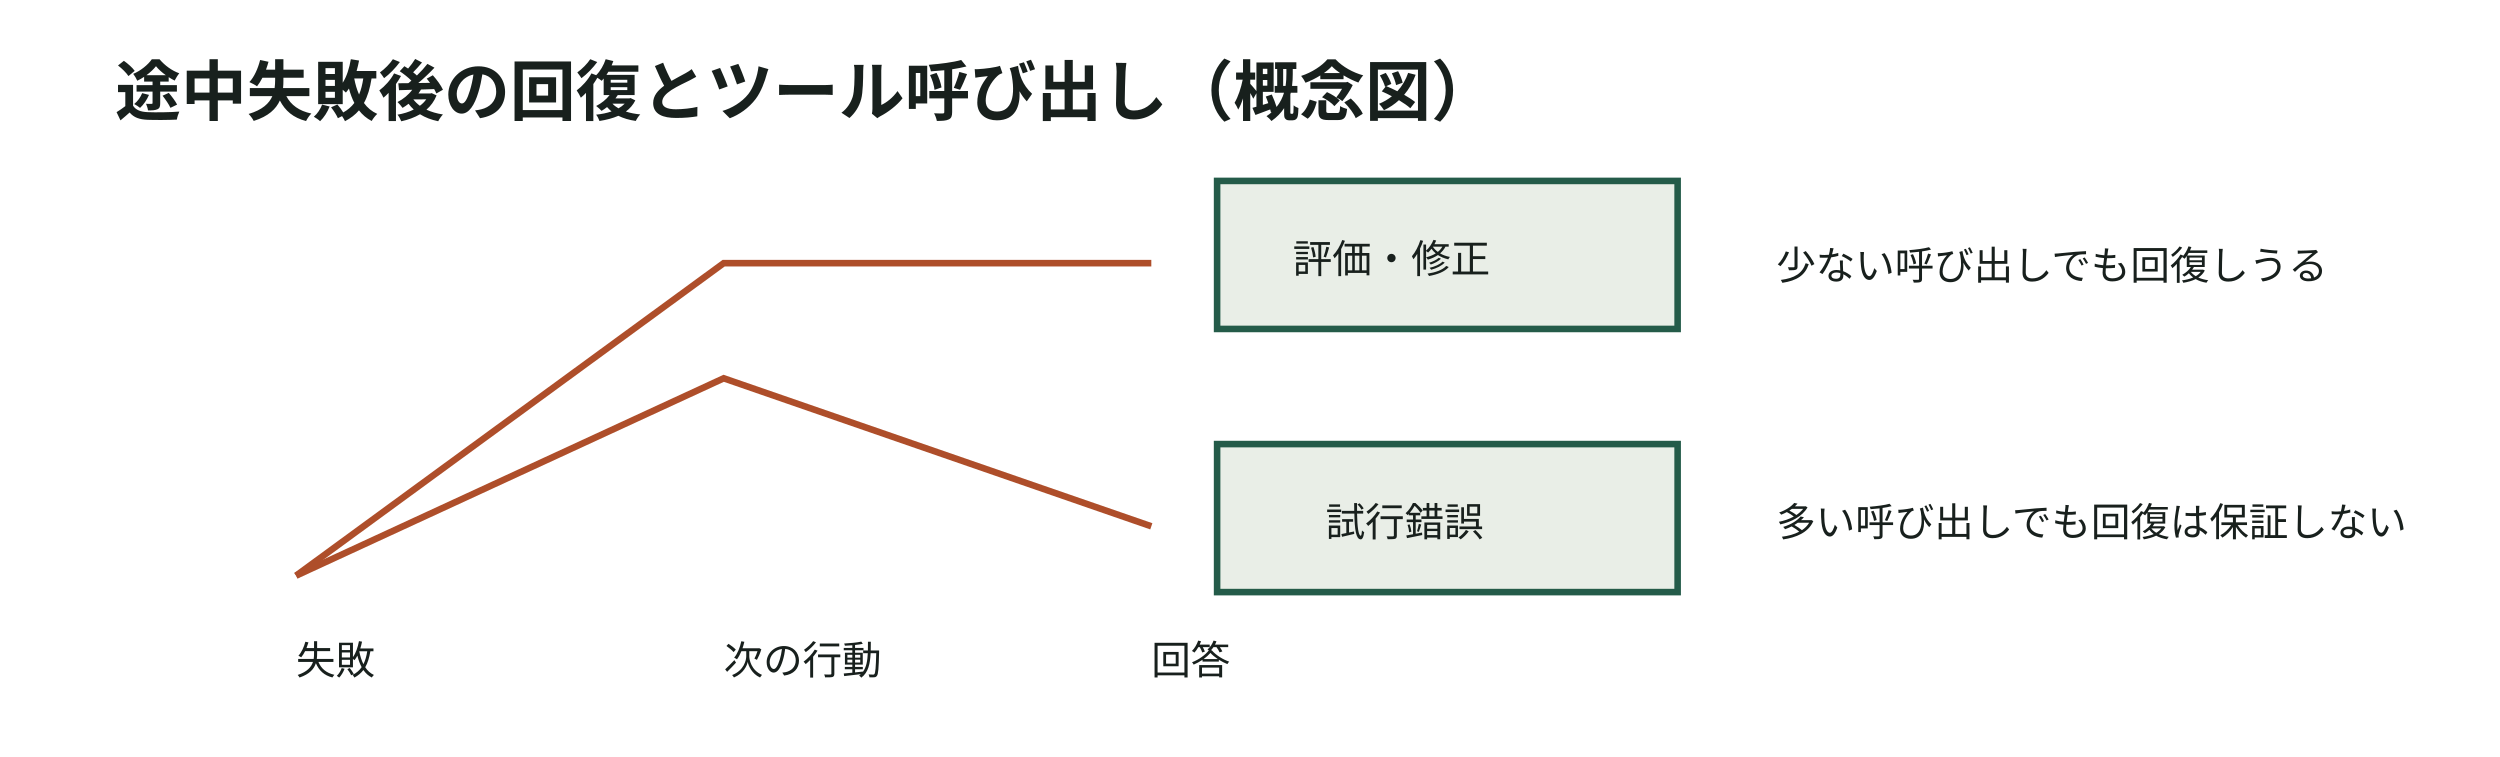
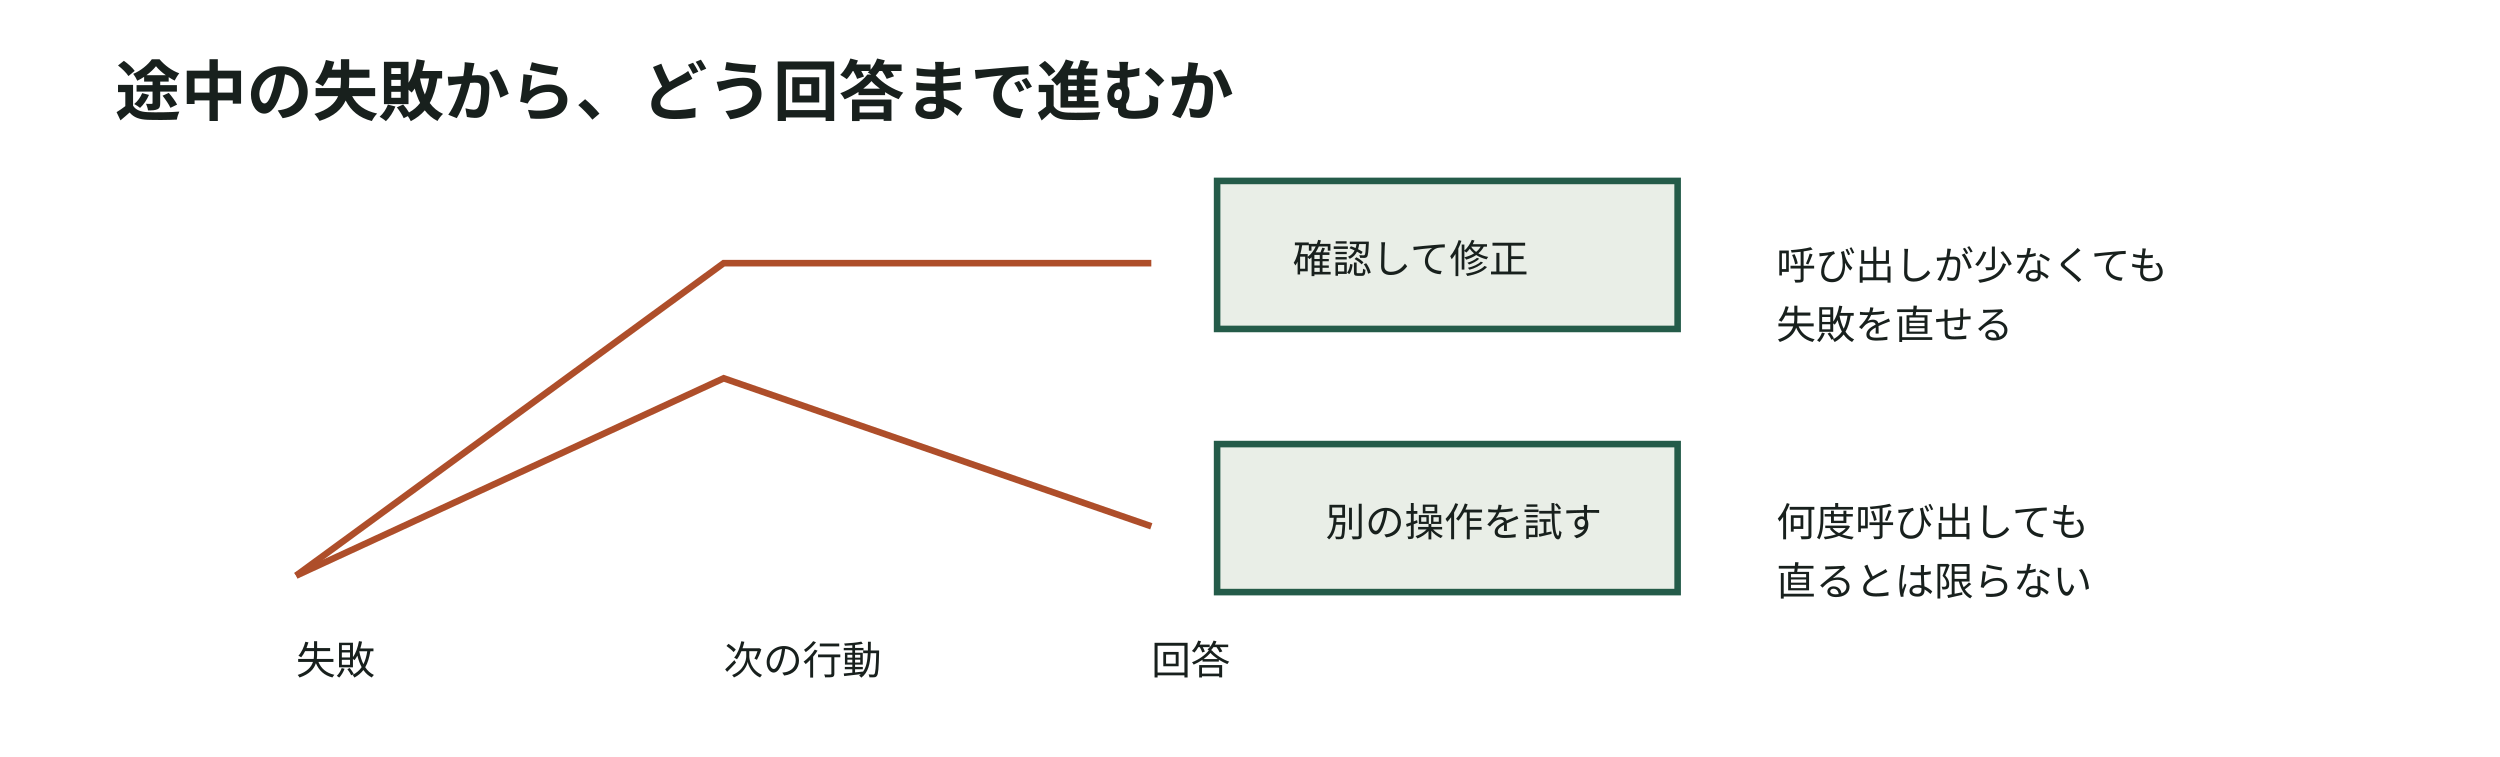
- <svg xmlns="http://www.w3.org/2000/svg" width="760" height="230">
+ <svg xmlns="http://www.w3.org/2000/svg" width="760" height="230" viewBox="0 0 760 230" role="img" aria-labelledby="title">
  <style>text{font-family:sans-serif;fill:#18201d}.b{fill:#e9eee7;stroke:#245b49;stroke-width:2}.a{stroke:#ae4e2a;stroke-width:2;fill:none}</style>
-   <text x="35" y="35" font-size="20" font-weight="bold">途中失敗後の回復とツール呼び出し（概念図）</text>
+   <text x="35" y="35" font-size="20" font-weight="bold">途中の失敗から、どう回答まで進むか</text>
  <path class="a" d="M90 175 L220 115 L350 160" />
  <path class="a" d="M90 175 L220 80 L350 80" />
  <rect class="b" x="370" y="55" width="140" height="45" />
-   <text x="393" y="83">評価・修正</text>
+   <text x="393" y="83">確認して修正</text>
  <rect class="b" x="370" y="135" width="140" height="45" />
-   <text x="403" y="163">試行錯誤</text>
+   <text x="403" y="163">別の操作を試す</text>
  <text x="90" y="205">失敗</text>
  <text x="220" y="205">次の行動</text>
  <text x="350" y="205">回答</text>
-   <text x="540" y="85" fill="#245b49">少ない呼び出しでも回復しうる</text>
-   <text x="540" y="163" fill="#ae4e2a">多い呼び出しでも回復は保証しない</text>
+   <text x="540" y="85" fill="#245b49">呼び出しが少なくても<tspan x="540" dy="18">失敗を直せる</tspan>
+   </text>
+   <text x="540" y="163" fill="#ae4e2a">何度呼び出しても<tspan x="540" dy="18">直るとは限らない</tspan>
+   </text>
</svg>
